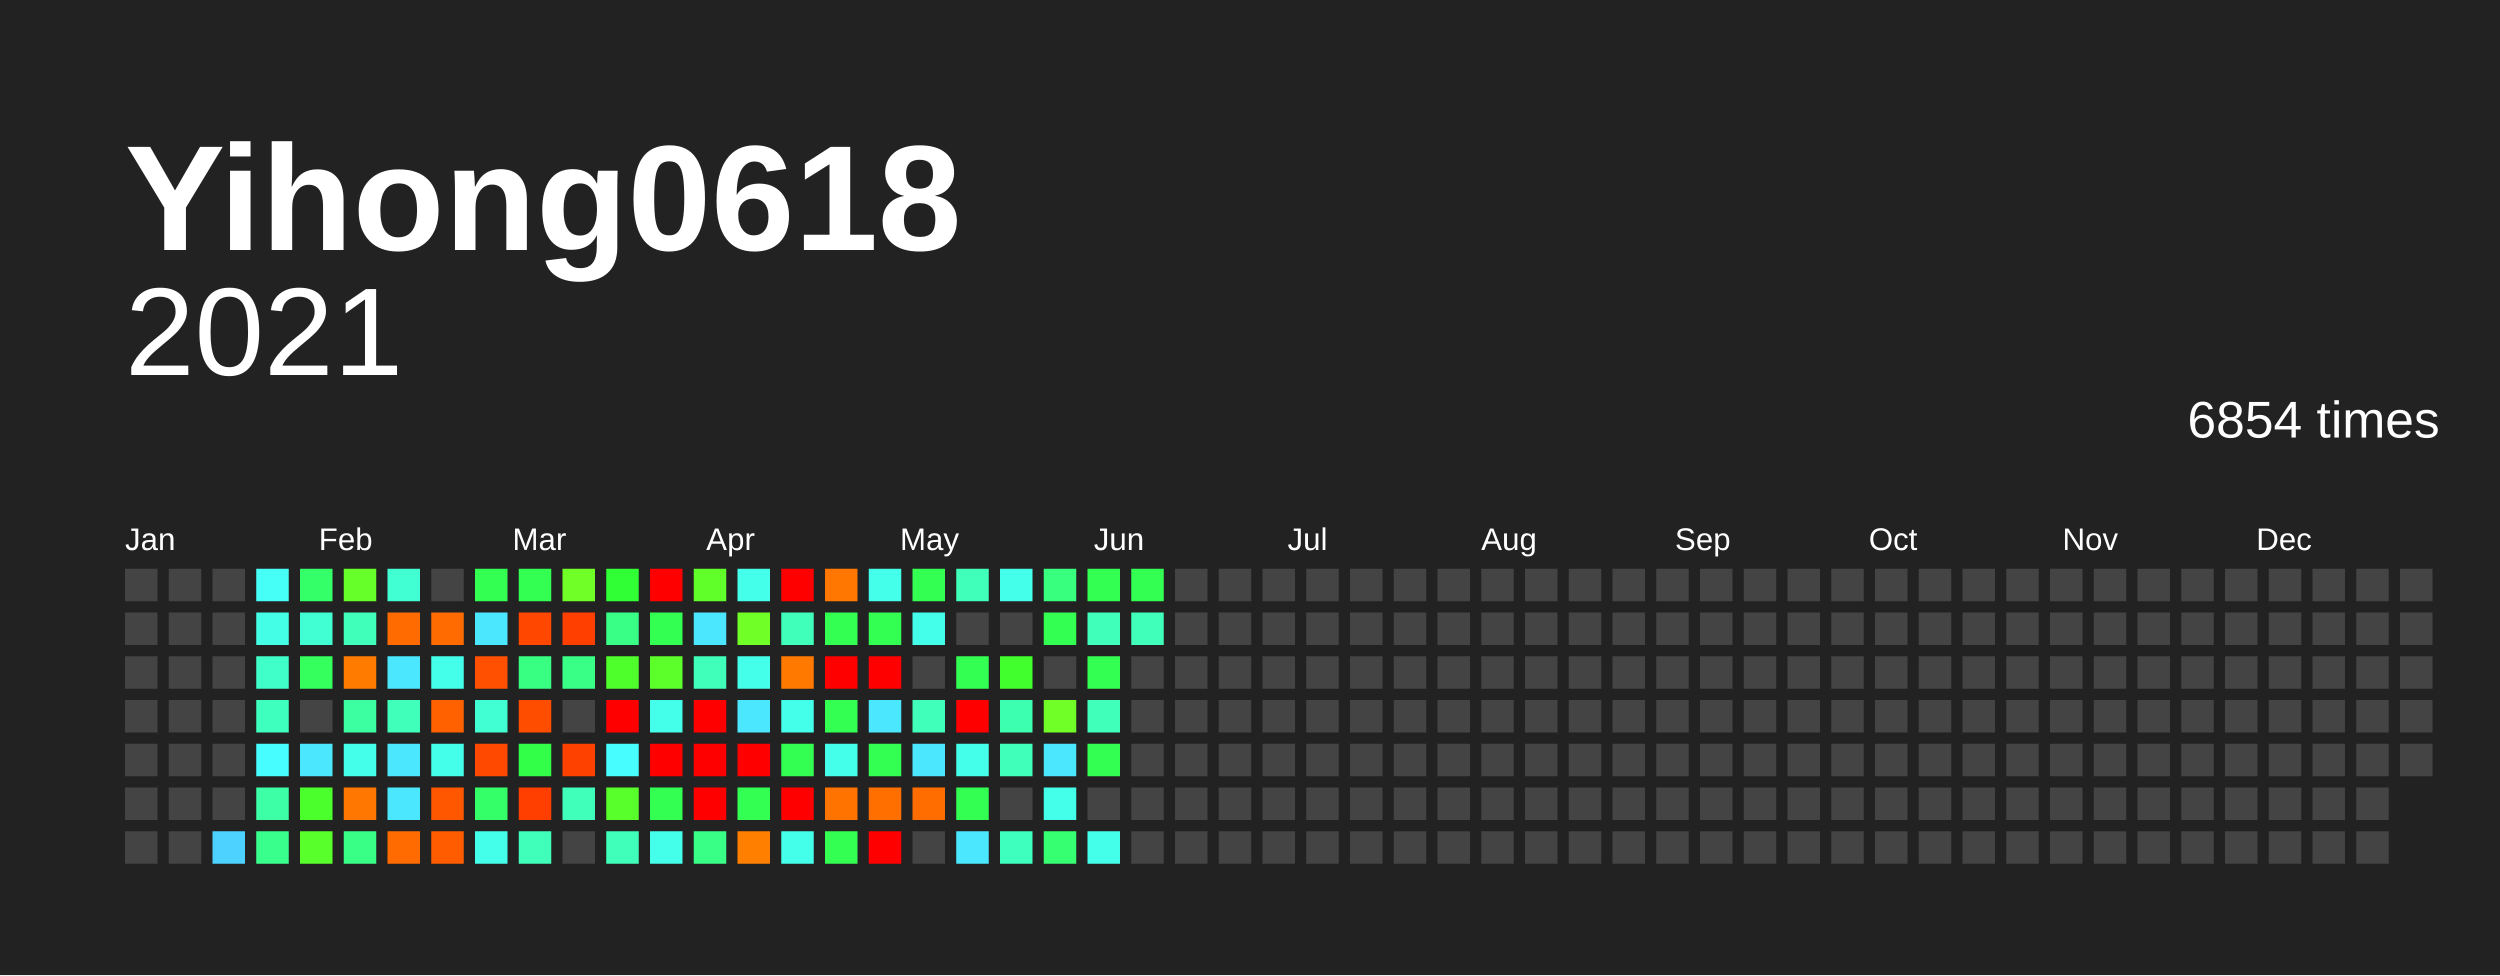
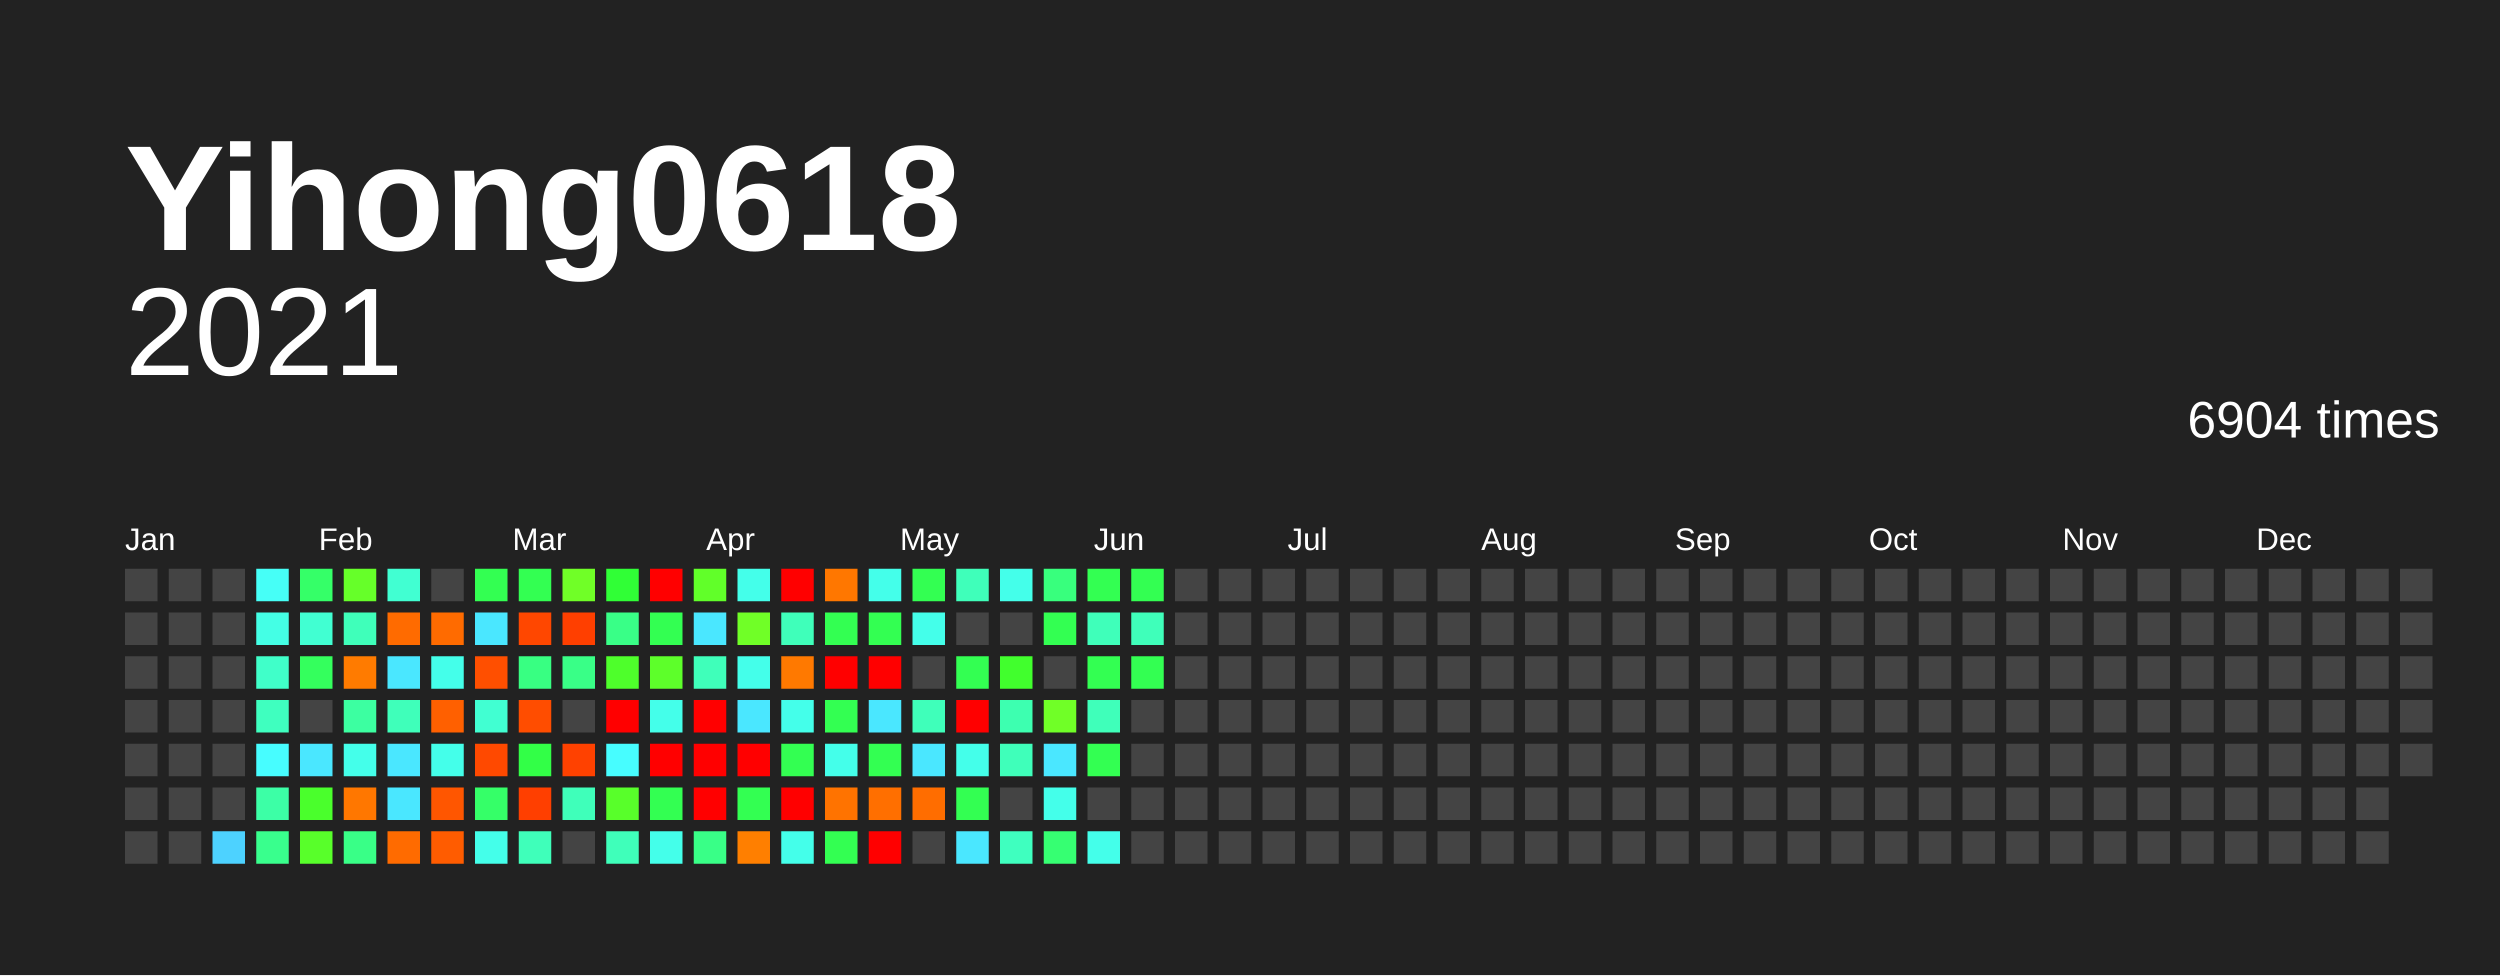
<svg xmlns="http://www.w3.org/2000/svg" baseProfile="full" height="78mm" version="1.1" viewBox="0,0,200,78" width="200mm">
  <defs />
  <rect fill="#222222" height="78" width="200" x="0" y="0" />
  <text fill="#FFFFFF" style="font-size:12px; font-family:Arial; font-weight:bold;" x="10" y="20">Yihong0618</text>
  <text alignment-baseline="hanging" fill="#FFFFFF" style="font-size:10.0px; font-family:Arial;" x="10" y="30">2021</text>
-   <text alignment-baseline="hanging" fill="#FFFFFF" style="font-size:4.125px; font-family:Arial;" x="175" y="35">6854 times</text>
+   <text alignment-baseline="hanging" fill="#FFFFFF" style="font-size:4.125px; font-family:Arial;" x="175" y="35">6904 times</text>
  <text fill="#FFFFFF" style="font-size:2.5px; font-family:Arial" x="10.0" y="44">Jan</text>
  <text fill="#FFFFFF" style="font-size:2.5px; font-family:Arial" x="25.5" y="44">Feb</text>
  <text fill="#FFFFFF" style="font-size:2.5px; font-family:Arial" x="41.0" y="44">Mar</text>
  <text fill="#FFFFFF" style="font-size:2.5px; font-family:Arial" x="56.5" y="44">Apr</text>
  <text fill="#FFFFFF" style="font-size:2.5px; font-family:Arial" x="72.0" y="44">May</text>
  <text fill="#FFFFFF" style="font-size:2.5px; font-family:Arial" x="87.5" y="44">Jun</text>
  <text fill="#FFFFFF" style="font-size:2.5px; font-family:Arial" x="103.0" y="44">Jul</text>
  <text fill="#FFFFFF" style="font-size:2.5px; font-family:Arial" x="118.5" y="44">Aug</text>
  <text fill="#FFFFFF" style="font-size:2.5px; font-family:Arial" x="134.0" y="44">Sep</text>
  <text fill="#FFFFFF" style="font-size:2.5px; font-family:Arial" x="149.5" y="44">Oct</text>
  <text fill="#FFFFFF" style="font-size:2.5px; font-family:Arial" x="165.0" y="44">Nov</text>
  <text fill="#FFFFFF" style="font-size:2.5px; font-family:Arial" x="180.5" y="44">Dec</text>
  <rect fill="#444444" height="2.6" width="2.6" x="10.0" y="45.5" />
  <rect fill="#444444" height="2.6" width="2.6" x="10.0" y="49.0" />
  <rect fill="#444444" height="2.6" width="2.6" x="10.0" y="52.5" />
  <rect fill="#444444" height="2.6" width="2.6" x="10.0" y="56.0" />
  <rect fill="#444444" height="2.6" width="2.6" x="10.0" y="59.5" />
  <rect fill="#444444" height="2.6" width="2.6" x="10.0" y="63.0" />
  <rect fill="#444444" height="2.6" width="2.6" x="10.0" y="66.5" />
  <rect fill="#444444" height="2.6" width="2.6" x="13.5" y="45.5" />
  <rect fill="#444444" height="2.6" width="2.6" x="13.5" y="49.0" />
  <rect fill="#444444" height="2.6" width="2.6" x="13.5" y="52.5" />
  <rect fill="#444444" height="2.6" width="2.6" x="13.5" y="56.0" />
  <rect fill="#444444" height="2.6" width="2.6" x="13.5" y="59.5" />
  <rect fill="#444444" height="2.6" width="2.6" x="13.5" y="63.0" />
  <rect fill="#444444" height="2.6" width="2.6" x="13.5" y="66.5" />
  <rect fill="#444444" height="2.6" width="2.6" x="17.0" y="45.5" />
  <rect fill="#444444" height="2.6" width="2.6" x="17.0" y="49.0" />
  <rect fill="#444444" height="2.6" width="2.6" x="17.0" y="52.5" />
  <rect fill="#444444" height="2.6" width="2.6" x="17.0" y="56.0" />
  <rect fill="#444444" height="2.6" width="2.6" x="17.0" y="59.5" />
  <rect fill="#444444" height="2.6" width="2.6" x="17.0" y="63.0" />
  <rect fill="#4dd2ff" height="2.6" width="2.6" x="17.0" y="66.5" />
  <rect fill="#46fff7" height="2.6" width="2.6" x="20.5" y="45.5" />
  <rect fill="#44ffe5" height="2.6" width="2.6" x="20.5" y="49.0" />
  <rect fill="#40ffc9" height="2.6" width="2.6" x="20.5" y="52.5" />
  <rect fill="#3fffbf" height="2.6" width="2.6" x="20.5" y="56.0" />
  <rect fill="#47fdff" height="2.6" width="2.6" x="20.5" y="59.5" />
  <rect fill="#3cffa6" height="2.6" width="2.6" x="20.5" y="63.0" />
  <rect fill="#39ff8d" height="2.6" width="2.6" x="20.5" y="66.5" />
  <rect fill="#35ff68" height="2.6" width="2.6" x="24.0" y="45.5" />
  <rect fill="#41ffd2" height="2.6" width="2.6" x="24.0" y="49.0" />
  <rect fill="#34ff5d" height="2.6" width="2.6" x="24.0" y="52.5" />
  <rect fill="#444444" height="2.6" width="2.6" x="24.0" y="56.0" />
  <rect fill="#4ae7ff" height="2.6" width="2.6" x="24.0" y="59.5" />
  <rect fill="#4aff2c" height="2.6" width="2.6" x="24.0" y="63.0" />
  <rect fill="#58ff2a" height="2.6" width="2.6" x="24.0" y="66.5" />
  <rect fill="#66ff29" height="2.6" width="2.6" x="27.5" y="45.5" />
  <rect fill="#3fffba" height="2.6" width="2.6" x="27.5" y="49.0" />
  <rect fill="#ff7b00" height="2.6" width="2.6" x="27.5" y="52.5" />
  <rect fill="#3cffa1" height="2.6" width="2.6" x="27.5" y="56.0" />
  <rect fill="#44ffea" height="2.6" width="2.6" x="27.5" y="59.5" />
  <rect fill="#ff7700" height="2.6" width="2.6" x="27.5" y="63.0" />
  <rect fill="#39ff87" height="2.6" width="2.6" x="27.5" y="66.5" />
  <rect fill="#41ffd2" height="2.6" width="2.6" x="31.0" y="45.5" />
  <rect fill="#ff6b00" height="2.6" width="2.6" x="31.0" y="49.0" />
  <rect fill="#4ae7ff" height="2.6" width="2.6" x="31.0" y="52.5" />
  <rect fill="#3fffba" height="2.6" width="2.6" x="31.0" y="56.0" />
  <rect fill="#4ae7ff" height="2.6" width="2.6" x="31.0" y="59.5" />
  <rect fill="#4ae7ff" height="2.6" width="2.6" x="31.0" y="63.0" />
  <rect fill="#ff6b00" height="2.6" width="2.6" x="31.0" y="66.5" />
  <rect fill="#444444" height="2.6" width="2.6" x="34.5" y="45.5" />
  <rect fill="#ff6b00" height="2.6" width="2.6" x="34.5" y="49.0" />
  <rect fill="#44ffea" height="2.6" width="2.6" x="34.5" y="52.5" />
  <rect fill="#ff6000" height="2.6" width="2.6" x="34.5" y="56.0" />
  <rect fill="#44ffea" height="2.6" width="2.6" x="34.5" y="59.5" />
  <rect fill="#ff5600" height="2.6" width="2.6" x="34.5" y="63.0" />
  <rect fill="#ff5c00" height="2.6" width="2.6" x="34.5" y="66.5" />
  <rect fill="#33ff52" height="2.6" width="2.6" x="38.0" y="45.5" />
  <rect fill="#4ae7ff" height="2.6" width="2.6" x="38.0" y="49.0" />
  <rect fill="#ff4f00" height="2.6" width="2.6" x="38.0" y="52.5" />
  <rect fill="#41ffd2" height="2.6" width="2.6" x="38.0" y="56.0" />
  <rect fill="#ff4900" height="2.6" width="2.6" x="38.0" y="59.5" />
  <rect fill="#35ff68" height="2.6" width="2.6" x="38.0" y="63.0" />
  <rect fill="#44ffea" height="2.6" width="2.6" x="38.0" y="66.5" />
  <rect fill="#33ff52" height="2.6" width="2.6" x="41.5" y="45.5" />
  <rect fill="#ff4700" height="2.6" width="2.6" x="41.5" y="49.0" />
  <rect fill="#38ff82" height="2.6" width="2.6" x="41.5" y="52.5" />
  <rect fill="#ff4d00" height="2.6" width="2.6" x="41.5" y="56.0" />
  <rect fill="#32ff47" height="2.6" width="2.6" x="41.5" y="59.5" />
  <rect fill="#ff3f00" height="2.6" width="2.6" x="41.5" y="63.0" />
  <rect fill="#3fffba" height="2.6" width="2.6" x="41.5" y="66.5" />
  <rect fill="#70ff27" height="2.6" width="2.6" x="45.0" y="45.5" />
  <rect fill="#ff3f00" height="2.6" width="2.6" x="45.0" y="49.0" />
  <rect fill="#39ff87" height="2.6" width="2.6" x="45.0" y="52.5" />
  <rect fill="#444444" height="2.6" width="2.6" x="45.0" y="56.0" />
  <rect fill="#ff4100" height="2.6" width="2.6" x="45.0" y="59.5" />
  <rect fill="#3fffba" height="2.6" width="2.6" x="45.0" y="63.0" />
  <rect fill="#444444" height="2.6" width="2.6" x="45.0" y="66.5" />
  <rect fill="#30ff36" height="2.6" width="2.6" x="48.5" y="45.5" />
  <rect fill="#39ff87" height="2.6" width="2.6" x="48.5" y="49.0" />
  <rect fill="#4eff2b" height="2.6" width="2.6" x="48.5" y="52.5" />
  <rect fill="red" height="2.6" width="2.6" x="48.5" y="56.0" />
  <rect fill="#47fdff" height="2.6" width="2.6" x="48.5" y="59.5" />
  <rect fill="#58ff2a" height="2.6" width="2.6" x="48.5" y="63.0" />
  <rect fill="#3fffba" height="2.6" width="2.6" x="48.5" y="66.5" />
  <rect fill="red" height="2.6" width="2.6" x="52.0" y="45.5" />
  <rect fill="#33ff52" height="2.6" width="2.6" x="52.0" y="49.0" />
  <rect fill="#5dff2a" height="2.6" width="2.6" x="52.0" y="52.5" />
  <rect fill="#44ffea" height="2.6" width="2.6" x="52.0" y="56.0" />
  <rect fill="red" height="2.6" width="2.6" x="52.0" y="59.5" />
  <rect fill="#33ff52" height="2.6" width="2.6" x="52.0" y="63.0" />
  <rect fill="#44ffea" height="2.6" width="2.6" x="52.0" y="66.5" />
  <rect fill="#61ff29" height="2.6" width="2.6" x="55.5" y="45.5" />
  <rect fill="#4ae7ff" height="2.6" width="2.6" x="55.5" y="49.0" />
  <rect fill="#3fffba" height="2.6" width="2.6" x="55.5" y="52.5" />
  <rect fill="red" height="2.6" width="2.6" x="55.5" y="56.0" />
  <rect fill="red" height="2.6" width="2.6" x="55.5" y="59.5" />
  <rect fill="red" height="2.6" width="2.6" x="55.5" y="63.0" />
  <rect fill="#39ff87" height="2.6" width="2.6" x="55.5" y="66.5" />
  <rect fill="#44ffea" height="2.6" width="2.6" x="59.0" y="45.5" />
  <rect fill="#70ff27" height="2.6" width="2.6" x="59.0" y="49.0" />
  <rect fill="#44ffea" height="2.6" width="2.6" x="59.0" y="52.5" />
  <rect fill="#4ae7ff" height="2.6" width="2.6" x="59.0" y="56.0" />
  <rect fill="red" height="2.6" width="2.6" x="59.0" y="59.5" />
  <rect fill="#33ff52" height="2.6" width="2.6" x="59.0" y="63.0" />
  <rect fill="#ff7f00" height="2.6" width="2.6" x="59.0" y="66.5" />
  <rect fill="red" height="2.6" width="2.6" x="62.5" y="45.5" />
  <rect fill="#3fffba" height="2.6" width="2.6" x="62.5" y="49.0" />
  <rect fill="#ff7900" height="2.6" width="2.6" x="62.5" y="52.5" />
  <rect fill="#44ffea" height="2.6" width="2.6" x="62.5" y="56.0" />
  <rect fill="#33ff52" height="2.6" width="2.6" x="62.5" y="59.5" />
  <rect fill="red" height="2.6" width="2.6" x="62.5" y="63.0" />
  <rect fill="#44ffea" height="2.6" width="2.6" x="62.5" y="66.5" />
  <rect fill="#ff7700" height="2.6" width="2.6" x="66.0" y="45.5" />
  <rect fill="#33ff52" height="2.6" width="2.6" x="66.0" y="49.0" />
  <rect fill="red" height="2.6" width="2.6" x="66.0" y="52.5" />
  <rect fill="#33ff52" height="2.6" width="2.6" x="66.0" y="56.0" />
  <rect fill="#44ffea" height="2.6" width="2.6" x="66.0" y="59.5" />
  <rect fill="#ff7300" height="2.6" width="2.6" x="66.0" y="63.0" />
  <rect fill="#33ff52" height="2.6" width="2.6" x="66.0" y="66.5" />
  <rect fill="#44ffea" height="2.6" width="2.6" x="69.5" y="45.5" />
  <rect fill="#33ff52" height="2.6" width="2.6" x="69.5" y="49.0" />
  <rect fill="red" height="2.6" width="2.6" x="69.5" y="52.5" />
  <rect fill="#4ae7ff" height="2.6" width="2.6" x="69.5" y="56.0" />
  <rect fill="#33ff52" height="2.6" width="2.6" x="69.5" y="59.5" />
  <rect fill="#ff6f00" height="2.6" width="2.6" x="69.5" y="63.0" />
  <rect fill="red" height="2.6" width="2.6" x="69.5" y="66.5" />
  <rect fill="#33ff52" height="2.6" width="2.6" x="73.0" y="45.5" />
  <rect fill="#44ffea" height="2.6" width="2.6" x="73.0" y="49.0" />
  <rect fill="#444444" height="2.6" width="2.6" x="73.0" y="52.5" />
  <rect fill="#3fffba" height="2.6" width="2.6" x="73.0" y="56.0" />
  <rect fill="#4ae7ff" height="2.6" width="2.6" x="73.0" y="59.5" />
  <rect fill="#ff6d00" height="2.6" width="2.6" x="73.0" y="63.0" />
  <rect fill="#444444" height="2.6" width="2.6" x="73.0" y="66.5" />
  <rect fill="#3fffba" height="2.6" width="2.6" x="76.5" y="45.5" />
  <rect fill="#444444" height="2.6" width="2.6" x="76.5" y="49.0" />
  <rect fill="#33ff52" height="2.6" width="2.6" x="76.5" y="52.5" />
  <rect fill="red" height="2.6" width="2.6" x="76.5" y="56.0" />
  <rect fill="#44ffea" height="2.6" width="2.6" x="76.5" y="59.5" />
  <rect fill="#33ff52" height="2.6" width="2.6" x="76.5" y="63.0" />
  <rect fill="#4ae7ff" height="2.6" width="2.6" x="76.5" y="66.5" />
  <rect fill="#44ffea" height="2.6" width="2.6" x="80.0" y="45.5" />
  <rect fill="#444444" height="2.6" width="2.6" x="80.0" y="49.0" />
  <rect fill="#41ff2d" height="2.6" width="2.6" x="80.0" y="52.5" />
  <rect fill="#3dffb0" height="2.6" width="2.6" x="80.0" y="56.0" />
  <rect fill="#3fffba" height="2.6" width="2.6" x="80.0" y="59.5" />
  <rect fill="#444444" height="2.6" width="2.6" x="80.0" y="63.0" />
  <rect fill="#3fffbf" height="2.6" width="2.6" x="80.0" y="66.5" />
  <rect fill="#38ff7d" height="2.6" width="2.6" x="83.5" y="45.5" />
  <rect fill="#33ff52" height="2.6" width="2.6" x="83.5" y="49.0" />
  <rect fill="#444444" height="2.6" width="2.6" x="83.5" y="52.5" />
  <rect fill="#70ff27" height="2.6" width="2.6" x="83.5" y="56.0" />
  <rect fill="#4ae7ff" height="2.6" width="2.6" x="83.5" y="59.5" />
  <rect fill="#44ffea" height="2.6" width="2.6" x="83.5" y="63.0" />
  <rect fill="#36ff72" height="2.6" width="2.6" x="83.5" y="66.5" />
  <rect fill="#33ff52" height="2.6" width="2.6" x="87.0" y="45.5" />
  <rect fill="#3fffba" height="2.6" width="2.6" x="87.0" y="49.0" />
  <rect fill="#33ff52" height="2.6" width="2.6" x="87.0" y="52.5" />
  <rect fill="#3fffba" height="2.6" width="2.6" x="87.0" y="56.0" />
  <rect fill="#33ff52" height="2.6" width="2.6" x="87.0" y="59.5" />
  <rect fill="#444444" height="2.6" width="2.6" x="87.0" y="63.0" />
  <rect fill="#44ffea" height="2.6" width="2.6" x="87.0" y="66.5" />
  <rect fill="#33ff52" height="2.6" width="2.6" x="90.5" y="45.5" />
  <rect fill="#3fffba" height="2.6" width="2.6" x="90.5" y="49.0" />
-   <rect fill="#444444" height="2.6" width="2.6" x="90.5" y="52.5" />
+   <rect fill="#33ff52" height="2.6" width="2.6" x="90.5" y="52.5" />
  <rect fill="#444444" height="2.6" width="2.6" x="90.5" y="56.0" />
  <rect fill="#444444" height="2.6" width="2.6" x="90.5" y="59.5" />
  <rect fill="#444444" height="2.6" width="2.6" x="90.5" y="63.0" />
  <rect fill="#444444" height="2.6" width="2.6" x="90.5" y="66.5" />
  <rect fill="#444444" height="2.6" width="2.6" x="94.0" y="45.5" />
  <rect fill="#444444" height="2.6" width="2.6" x="94.0" y="49.0" />
  <rect fill="#444444" height="2.6" width="2.6" x="94.0" y="52.5" />
  <rect fill="#444444" height="2.6" width="2.6" x="94.0" y="56.0" />
  <rect fill="#444444" height="2.6" width="2.6" x="94.0" y="59.5" />
  <rect fill="#444444" height="2.6" width="2.6" x="94.0" y="63.0" />
  <rect fill="#444444" height="2.6" width="2.6" x="94.0" y="66.5" />
  <rect fill="#444444" height="2.6" width="2.6" x="97.5" y="45.5" />
  <rect fill="#444444" height="2.6" width="2.6" x="97.5" y="49.0" />
  <rect fill="#444444" height="2.6" width="2.6" x="97.5" y="52.5" />
  <rect fill="#444444" height="2.6" width="2.6" x="97.5" y="56.0" />
  <rect fill="#444444" height="2.6" width="2.6" x="97.5" y="59.5" />
  <rect fill="#444444" height="2.6" width="2.6" x="97.5" y="63.0" />
  <rect fill="#444444" height="2.6" width="2.6" x="97.5" y="66.5" />
  <rect fill="#444444" height="2.6" width="2.6" x="101.0" y="45.5" />
  <rect fill="#444444" height="2.6" width="2.6" x="101.0" y="49.0" />
  <rect fill="#444444" height="2.6" width="2.6" x="101.0" y="52.5" />
  <rect fill="#444444" height="2.6" width="2.6" x="101.0" y="56.0" />
  <rect fill="#444444" height="2.6" width="2.6" x="101.0" y="59.5" />
  <rect fill="#444444" height="2.6" width="2.6" x="101.0" y="63.0" />
  <rect fill="#444444" height="2.6" width="2.6" x="101.0" y="66.5" />
  <rect fill="#444444" height="2.6" width="2.6" x="104.5" y="45.5" />
  <rect fill="#444444" height="2.6" width="2.6" x="104.5" y="49.0" />
  <rect fill="#444444" height="2.6" width="2.6" x="104.5" y="52.5" />
  <rect fill="#444444" height="2.6" width="2.6" x="104.5" y="56.0" />
  <rect fill="#444444" height="2.6" width="2.6" x="104.5" y="59.5" />
  <rect fill="#444444" height="2.6" width="2.6" x="104.5" y="63.0" />
  <rect fill="#444444" height="2.6" width="2.6" x="104.5" y="66.5" />
  <rect fill="#444444" height="2.6" width="2.6" x="108.0" y="45.5" />
  <rect fill="#444444" height="2.6" width="2.6" x="108.0" y="49.0" />
  <rect fill="#444444" height="2.6" width="2.6" x="108.0" y="52.5" />
  <rect fill="#444444" height="2.6" width="2.6" x="108.0" y="56.0" />
  <rect fill="#444444" height="2.6" width="2.6" x="108.0" y="59.5" />
  <rect fill="#444444" height="2.6" width="2.6" x="108.0" y="63.0" />
  <rect fill="#444444" height="2.6" width="2.6" x="108.0" y="66.5" />
  <rect fill="#444444" height="2.6" width="2.6" x="111.5" y="45.5" />
  <rect fill="#444444" height="2.6" width="2.6" x="111.5" y="49.0" />
  <rect fill="#444444" height="2.6" width="2.6" x="111.5" y="52.5" />
  <rect fill="#444444" height="2.6" width="2.6" x="111.5" y="56.0" />
  <rect fill="#444444" height="2.6" width="2.6" x="111.5" y="59.5" />
  <rect fill="#444444" height="2.6" width="2.6" x="111.5" y="63.0" />
  <rect fill="#444444" height="2.6" width="2.6" x="111.5" y="66.5" />
  <rect fill="#444444" height="2.6" width="2.6" x="115.0" y="45.5" />
  <rect fill="#444444" height="2.6" width="2.6" x="115.0" y="49.0" />
  <rect fill="#444444" height="2.6" width="2.6" x="115.0" y="52.5" />
  <rect fill="#444444" height="2.6" width="2.6" x="115.0" y="56.0" />
  <rect fill="#444444" height="2.6" width="2.6" x="115.0" y="59.5" />
  <rect fill="#444444" height="2.6" width="2.6" x="115.0" y="63.0" />
  <rect fill="#444444" height="2.6" width="2.6" x="115.0" y="66.5" />
  <rect fill="#444444" height="2.6" width="2.6" x="118.5" y="45.5" />
  <rect fill="#444444" height="2.6" width="2.6" x="118.5" y="49.0" />
  <rect fill="#444444" height="2.6" width="2.6" x="118.5" y="52.5" />
  <rect fill="#444444" height="2.6" width="2.6" x="118.5" y="56.0" />
  <rect fill="#444444" height="2.6" width="2.6" x="118.5" y="59.5" />
  <rect fill="#444444" height="2.6" width="2.6" x="118.5" y="63.0" />
  <rect fill="#444444" height="2.6" width="2.6" x="118.5" y="66.5" />
  <rect fill="#444444" height="2.6" width="2.6" x="122.0" y="45.5" />
  <rect fill="#444444" height="2.6" width="2.6" x="122.0" y="49.0" />
  <rect fill="#444444" height="2.6" width="2.6" x="122.0" y="52.5" />
  <rect fill="#444444" height="2.6" width="2.6" x="122.0" y="56.0" />
  <rect fill="#444444" height="2.6" width="2.6" x="122.0" y="59.5" />
  <rect fill="#444444" height="2.6" width="2.6" x="122.0" y="63.0" />
  <rect fill="#444444" height="2.6" width="2.6" x="122.0" y="66.5" />
  <rect fill="#444444" height="2.6" width="2.6" x="125.5" y="45.5" />
  <rect fill="#444444" height="2.6" width="2.6" x="125.5" y="49.0" />
  <rect fill="#444444" height="2.6" width="2.6" x="125.5" y="52.5" />
  <rect fill="#444444" height="2.6" width="2.6" x="125.5" y="56.0" />
  <rect fill="#444444" height="2.6" width="2.6" x="125.5" y="59.5" />
  <rect fill="#444444" height="2.6" width="2.6" x="125.5" y="63.0" />
  <rect fill="#444444" height="2.6" width="2.6" x="125.5" y="66.5" />
  <rect fill="#444444" height="2.6" width="2.6" x="129.0" y="45.5" />
  <rect fill="#444444" height="2.6" width="2.6" x="129.0" y="49.0" />
  <rect fill="#444444" height="2.6" width="2.6" x="129.0" y="52.5" />
  <rect fill="#444444" height="2.6" width="2.6" x="129.0" y="56.0" />
  <rect fill="#444444" height="2.6" width="2.6" x="129.0" y="59.5" />
  <rect fill="#444444" height="2.6" width="2.6" x="129.0" y="63.0" />
  <rect fill="#444444" height="2.6" width="2.6" x="129.0" y="66.5" />
  <rect fill="#444444" height="2.6" width="2.6" x="132.5" y="45.5" />
  <rect fill="#444444" height="2.6" width="2.6" x="132.5" y="49.0" />
  <rect fill="#444444" height="2.6" width="2.6" x="132.5" y="52.5" />
  <rect fill="#444444" height="2.6" width="2.6" x="132.5" y="56.0" />
  <rect fill="#444444" height="2.6" width="2.6" x="132.5" y="59.5" />
  <rect fill="#444444" height="2.6" width="2.6" x="132.5" y="63.0" />
  <rect fill="#444444" height="2.6" width="2.6" x="132.5" y="66.5" />
  <rect fill="#444444" height="2.6" width="2.6" x="136.0" y="45.5" />
  <rect fill="#444444" height="2.6" width="2.6" x="136.0" y="49.0" />
  <rect fill="#444444" height="2.6" width="2.6" x="136.0" y="52.5" />
  <rect fill="#444444" height="2.6" width="2.6" x="136.0" y="56.0" />
  <rect fill="#444444" height="2.6" width="2.6" x="136.0" y="59.5" />
  <rect fill="#444444" height="2.6" width="2.6" x="136.0" y="63.0" />
  <rect fill="#444444" height="2.6" width="2.6" x="136.0" y="66.5" />
  <rect fill="#444444" height="2.6" width="2.6" x="139.5" y="45.5" />
  <rect fill="#444444" height="2.6" width="2.6" x="139.5" y="49.0" />
  <rect fill="#444444" height="2.6" width="2.6" x="139.5" y="52.5" />
  <rect fill="#444444" height="2.6" width="2.6" x="139.5" y="56.0" />
  <rect fill="#444444" height="2.6" width="2.6" x="139.5" y="59.5" />
  <rect fill="#444444" height="2.6" width="2.6" x="139.5" y="63.0" />
  <rect fill="#444444" height="2.6" width="2.6" x="139.5" y="66.5" />
  <rect fill="#444444" height="2.6" width="2.6" x="143.0" y="45.5" />
  <rect fill="#444444" height="2.6" width="2.6" x="143.0" y="49.0" />
  <rect fill="#444444" height="2.6" width="2.6" x="143.0" y="52.5" />
  <rect fill="#444444" height="2.6" width="2.6" x="143.0" y="56.0" />
  <rect fill="#444444" height="2.6" width="2.6" x="143.0" y="59.5" />
  <rect fill="#444444" height="2.6" width="2.6" x="143.0" y="63.0" />
  <rect fill="#444444" height="2.6" width="2.6" x="143.0" y="66.5" />
  <rect fill="#444444" height="2.6" width="2.6" x="146.5" y="45.5" />
  <rect fill="#444444" height="2.6" width="2.6" x="146.5" y="49.0" />
  <rect fill="#444444" height="2.6" width="2.6" x="146.5" y="52.5" />
  <rect fill="#444444" height="2.6" width="2.6" x="146.5" y="56.0" />
  <rect fill="#444444" height="2.6" width="2.6" x="146.5" y="59.5" />
  <rect fill="#444444" height="2.6" width="2.6" x="146.5" y="63.0" />
  <rect fill="#444444" height="2.6" width="2.6" x="146.5" y="66.5" />
  <rect fill="#444444" height="2.6" width="2.6" x="150.0" y="45.5" />
  <rect fill="#444444" height="2.6" width="2.6" x="150.0" y="49.0" />
  <rect fill="#444444" height="2.6" width="2.6" x="150.0" y="52.5" />
  <rect fill="#444444" height="2.6" width="2.6" x="150.0" y="56.0" />
  <rect fill="#444444" height="2.6" width="2.6" x="150.0" y="59.5" />
  <rect fill="#444444" height="2.6" width="2.6" x="150.0" y="63.0" />
  <rect fill="#444444" height="2.6" width="2.6" x="150.0" y="66.5" />
  <rect fill="#444444" height="2.6" width="2.6" x="153.5" y="45.5" />
  <rect fill="#444444" height="2.6" width="2.6" x="153.5" y="49.0" />
  <rect fill="#444444" height="2.6" width="2.6" x="153.5" y="52.5" />
  <rect fill="#444444" height="2.6" width="2.6" x="153.5" y="56.0" />
  <rect fill="#444444" height="2.6" width="2.6" x="153.5" y="59.5" />
  <rect fill="#444444" height="2.6" width="2.6" x="153.5" y="63.0" />
  <rect fill="#444444" height="2.6" width="2.6" x="153.5" y="66.5" />
  <rect fill="#444444" height="2.6" width="2.6" x="157.0" y="45.5" />
  <rect fill="#444444" height="2.6" width="2.6" x="157.0" y="49.0" />
  <rect fill="#444444" height="2.6" width="2.6" x="157.0" y="52.5" />
  <rect fill="#444444" height="2.6" width="2.6" x="157.0" y="56.0" />
  <rect fill="#444444" height="2.6" width="2.6" x="157.0" y="59.5" />
  <rect fill="#444444" height="2.6" width="2.6" x="157.0" y="63.0" />
  <rect fill="#444444" height="2.6" width="2.6" x="157.0" y="66.5" />
  <rect fill="#444444" height="2.6" width="2.6" x="160.5" y="45.5" />
  <rect fill="#444444" height="2.6" width="2.6" x="160.5" y="49.0" />
  <rect fill="#444444" height="2.6" width="2.6" x="160.5" y="52.5" />
  <rect fill="#444444" height="2.6" width="2.6" x="160.5" y="56.0" />
  <rect fill="#444444" height="2.6" width="2.6" x="160.5" y="59.5" />
  <rect fill="#444444" height="2.6" width="2.6" x="160.5" y="63.0" />
  <rect fill="#444444" height="2.6" width="2.6" x="160.5" y="66.5" />
  <rect fill="#444444" height="2.6" width="2.6" x="164.0" y="45.5" />
  <rect fill="#444444" height="2.6" width="2.6" x="164.0" y="49.0" />
  <rect fill="#444444" height="2.6" width="2.6" x="164.0" y="52.5" />
  <rect fill="#444444" height="2.6" width="2.6" x="164.0" y="56.0" />
  <rect fill="#444444" height="2.6" width="2.6" x="164.0" y="59.5" />
  <rect fill="#444444" height="2.6" width="2.6" x="164.0" y="63.0" />
  <rect fill="#444444" height="2.6" width="2.6" x="164.0" y="66.5" />
  <rect fill="#444444" height="2.6" width="2.6" x="167.5" y="45.5" />
  <rect fill="#444444" height="2.6" width="2.6" x="167.5" y="49.0" />
  <rect fill="#444444" height="2.6" width="2.6" x="167.5" y="52.5" />
  <rect fill="#444444" height="2.6" width="2.6" x="167.5" y="56.0" />
  <rect fill="#444444" height="2.6" width="2.6" x="167.5" y="59.5" />
  <rect fill="#444444" height="2.6" width="2.6" x="167.5" y="63.0" />
  <rect fill="#444444" height="2.6" width="2.6" x="167.5" y="66.5" />
  <rect fill="#444444" height="2.6" width="2.6" x="171.0" y="45.5" />
  <rect fill="#444444" height="2.6" width="2.6" x="171.0" y="49.0" />
  <rect fill="#444444" height="2.6" width="2.6" x="171.0" y="52.5" />
  <rect fill="#444444" height="2.6" width="2.6" x="171.0" y="56.0" />
  <rect fill="#444444" height="2.6" width="2.6" x="171.0" y="59.5" />
  <rect fill="#444444" height="2.6" width="2.6" x="171.0" y="63.0" />
  <rect fill="#444444" height="2.6" width="2.6" x="171.0" y="66.5" />
  <rect fill="#444444" height="2.6" width="2.6" x="174.5" y="45.5" />
  <rect fill="#444444" height="2.6" width="2.6" x="174.5" y="49.0" />
  <rect fill="#444444" height="2.6" width="2.6" x="174.5" y="52.5" />
  <rect fill="#444444" height="2.6" width="2.6" x="174.5" y="56.0" />
  <rect fill="#444444" height="2.6" width="2.6" x="174.5" y="59.5" />
  <rect fill="#444444" height="2.6" width="2.6" x="174.5" y="63.0" />
  <rect fill="#444444" height="2.6" width="2.6" x="174.5" y="66.5" />
  <rect fill="#444444" height="2.6" width="2.6" x="178.0" y="45.5" />
  <rect fill="#444444" height="2.6" width="2.6" x="178.0" y="49.0" />
  <rect fill="#444444" height="2.6" width="2.6" x="178.0" y="52.5" />
  <rect fill="#444444" height="2.6" width="2.6" x="178.0" y="56.0" />
  <rect fill="#444444" height="2.6" width="2.6" x="178.0" y="59.5" />
  <rect fill="#444444" height="2.6" width="2.6" x="178.0" y="63.0" />
  <rect fill="#444444" height="2.6" width="2.6" x="178.0" y="66.5" />
  <rect fill="#444444" height="2.6" width="2.6" x="181.5" y="45.5" />
  <rect fill="#444444" height="2.6" width="2.6" x="181.5" y="49.0" />
  <rect fill="#444444" height="2.6" width="2.6" x="181.5" y="52.5" />
  <rect fill="#444444" height="2.6" width="2.6" x="181.5" y="56.0" />
  <rect fill="#444444" height="2.6" width="2.6" x="181.5" y="59.5" />
  <rect fill="#444444" height="2.6" width="2.6" x="181.5" y="63.0" />
  <rect fill="#444444" height="2.6" width="2.6" x="181.5" y="66.5" />
  <rect fill="#444444" height="2.6" width="2.6" x="185.0" y="45.5" />
  <rect fill="#444444" height="2.6" width="2.6" x="185.0" y="49.0" />
  <rect fill="#444444" height="2.6" width="2.6" x="185.0" y="52.5" />
  <rect fill="#444444" height="2.6" width="2.6" x="185.0" y="56.0" />
  <rect fill="#444444" height="2.6" width="2.6" x="185.0" y="59.5" />
  <rect fill="#444444" height="2.6" width="2.6" x="185.0" y="63.0" />
  <rect fill="#444444" height="2.6" width="2.6" x="185.0" y="66.5" />
  <rect fill="#444444" height="2.6" width="2.6" x="188.5" y="45.5" />
  <rect fill="#444444" height="2.6" width="2.6" x="188.5" y="49.0" />
  <rect fill="#444444" height="2.6" width="2.6" x="188.5" y="52.5" />
  <rect fill="#444444" height="2.6" width="2.6" x="188.5" y="56.0" />
  <rect fill="#444444" height="2.6" width="2.6" x="188.5" y="59.5" />
  <rect fill="#444444" height="2.6" width="2.6" x="188.5" y="63.0" />
  <rect fill="#444444" height="2.6" width="2.6" x="188.5" y="66.5" />
  <rect fill="#444444" height="2.6" width="2.6" x="192.0" y="45.5" />
  <rect fill="#444444" height="2.6" width="2.6" x="192.0" y="49.0" />
  <rect fill="#444444" height="2.6" width="2.6" x="192.0" y="52.5" />
  <rect fill="#444444" height="2.6" width="2.6" x="192.0" y="56.0" />
  <rect fill="#444444" height="2.6" width="2.6" x="192.0" y="59.5" />
</svg>
